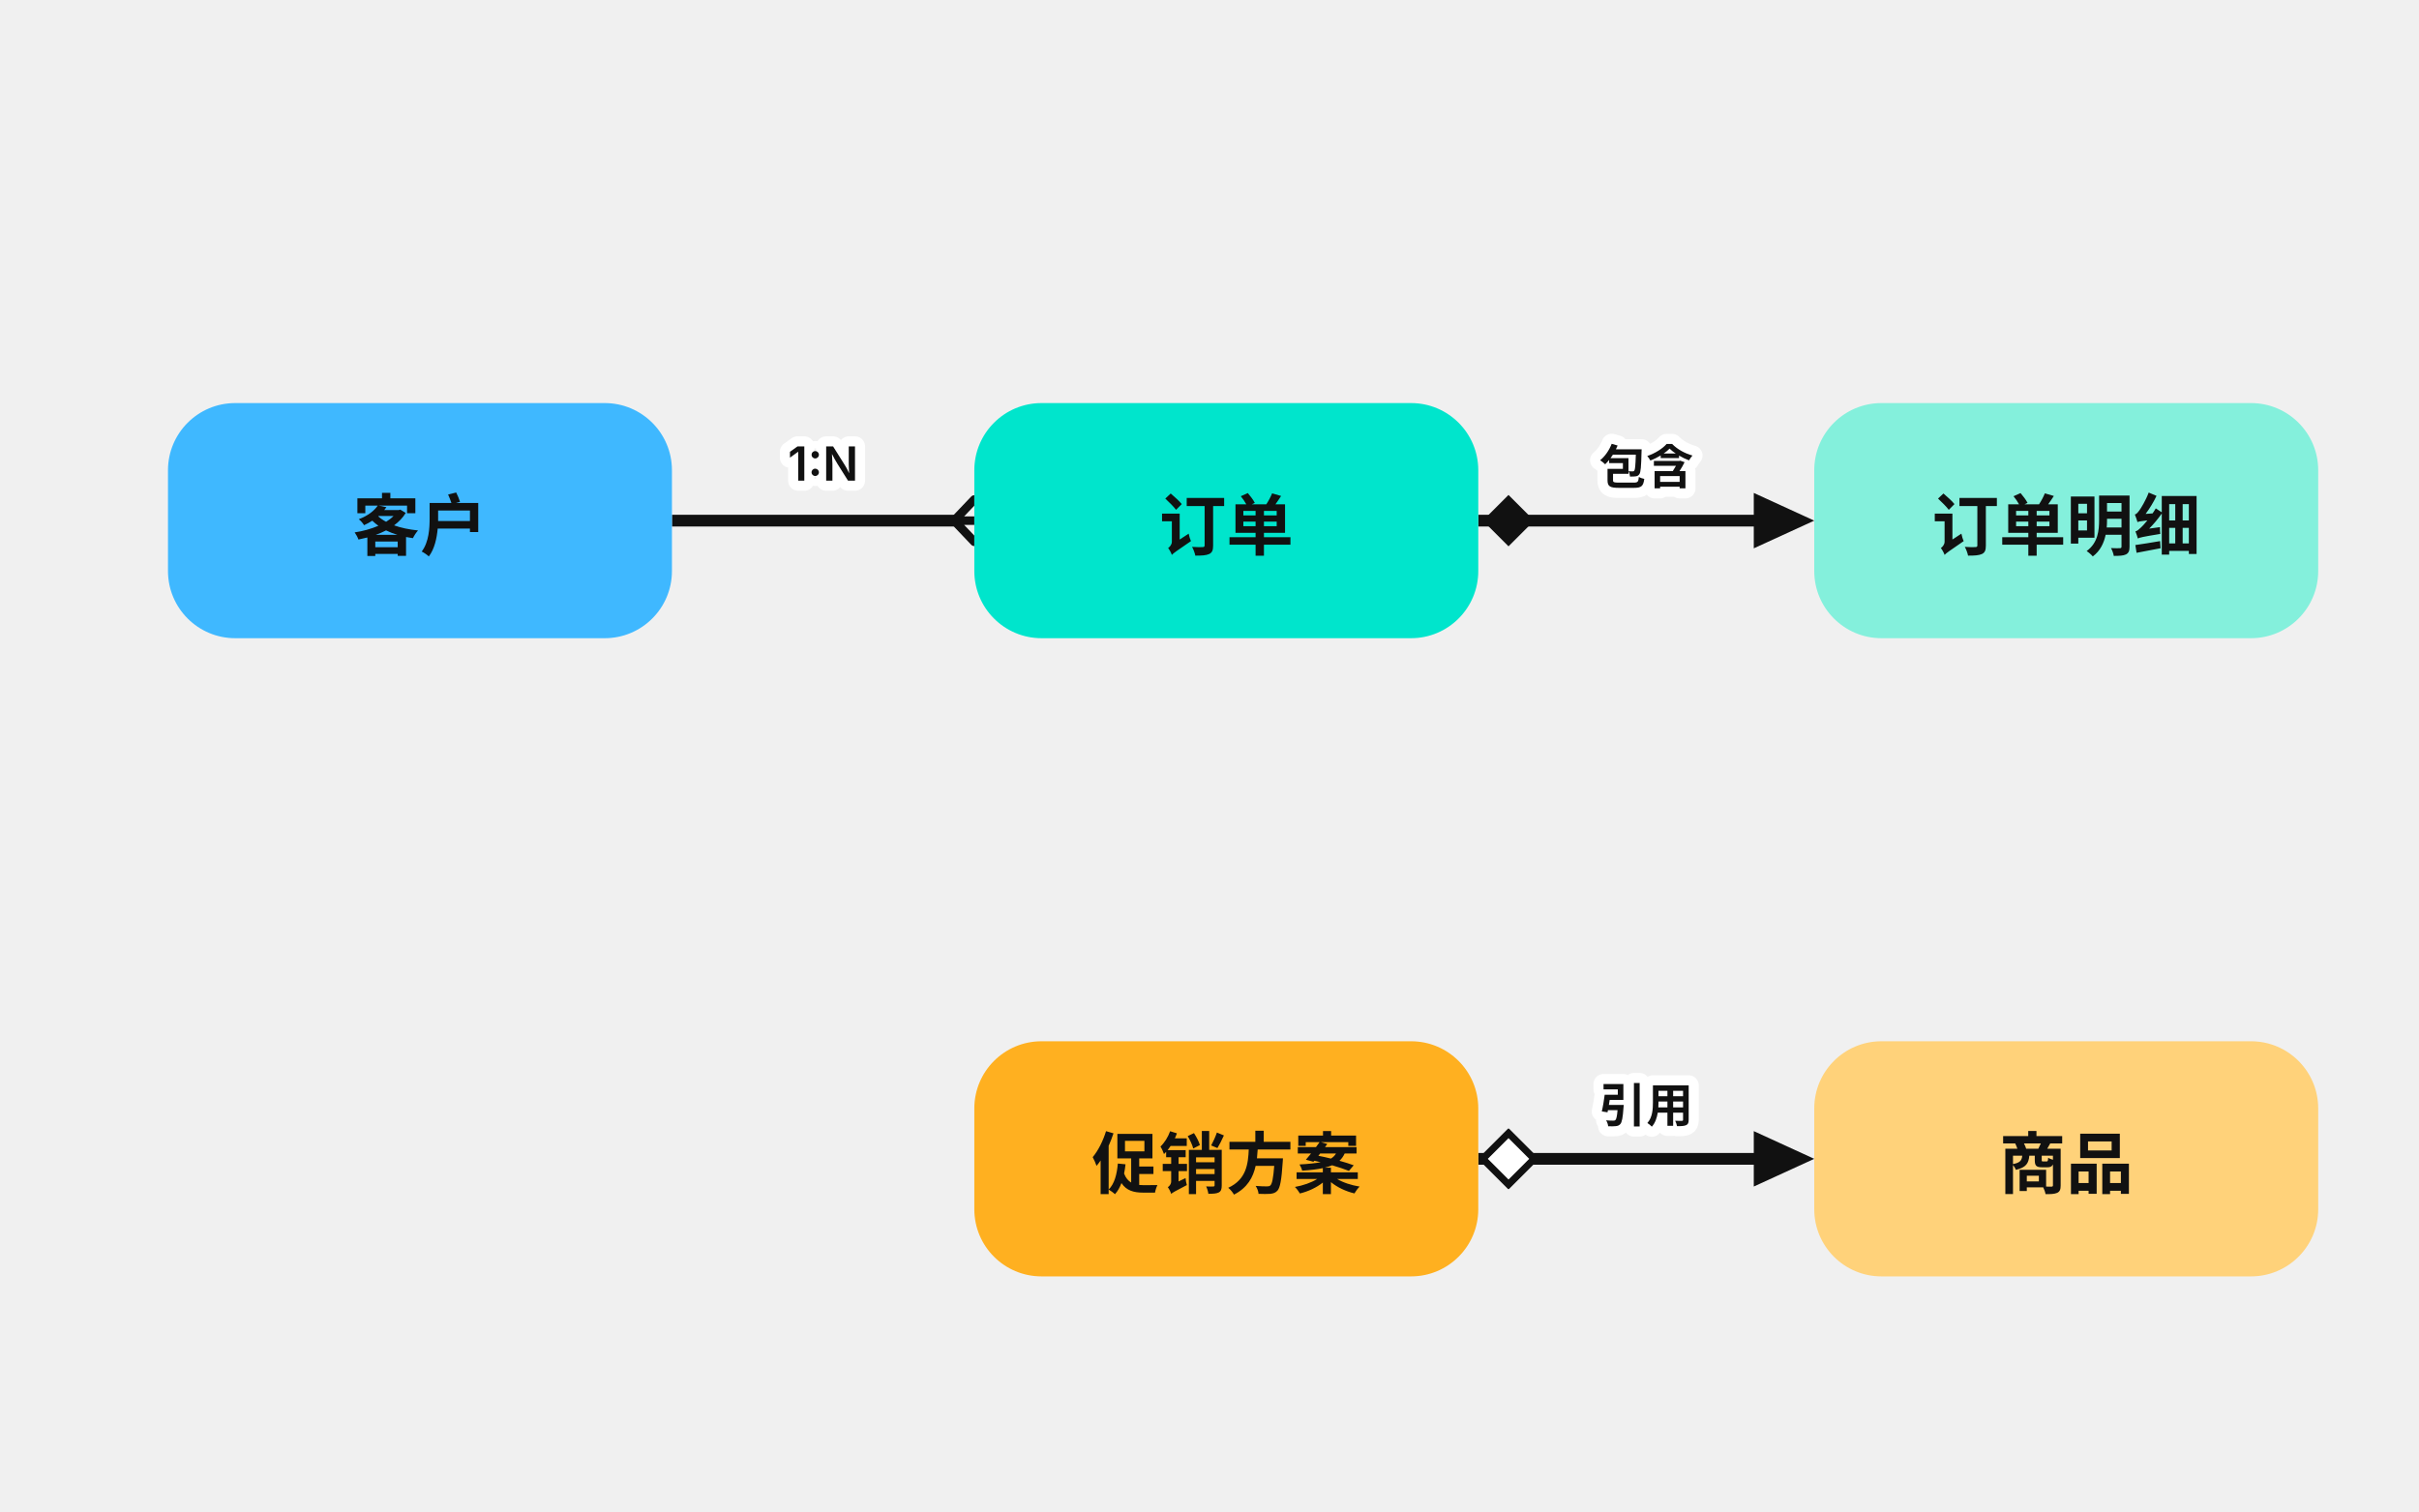
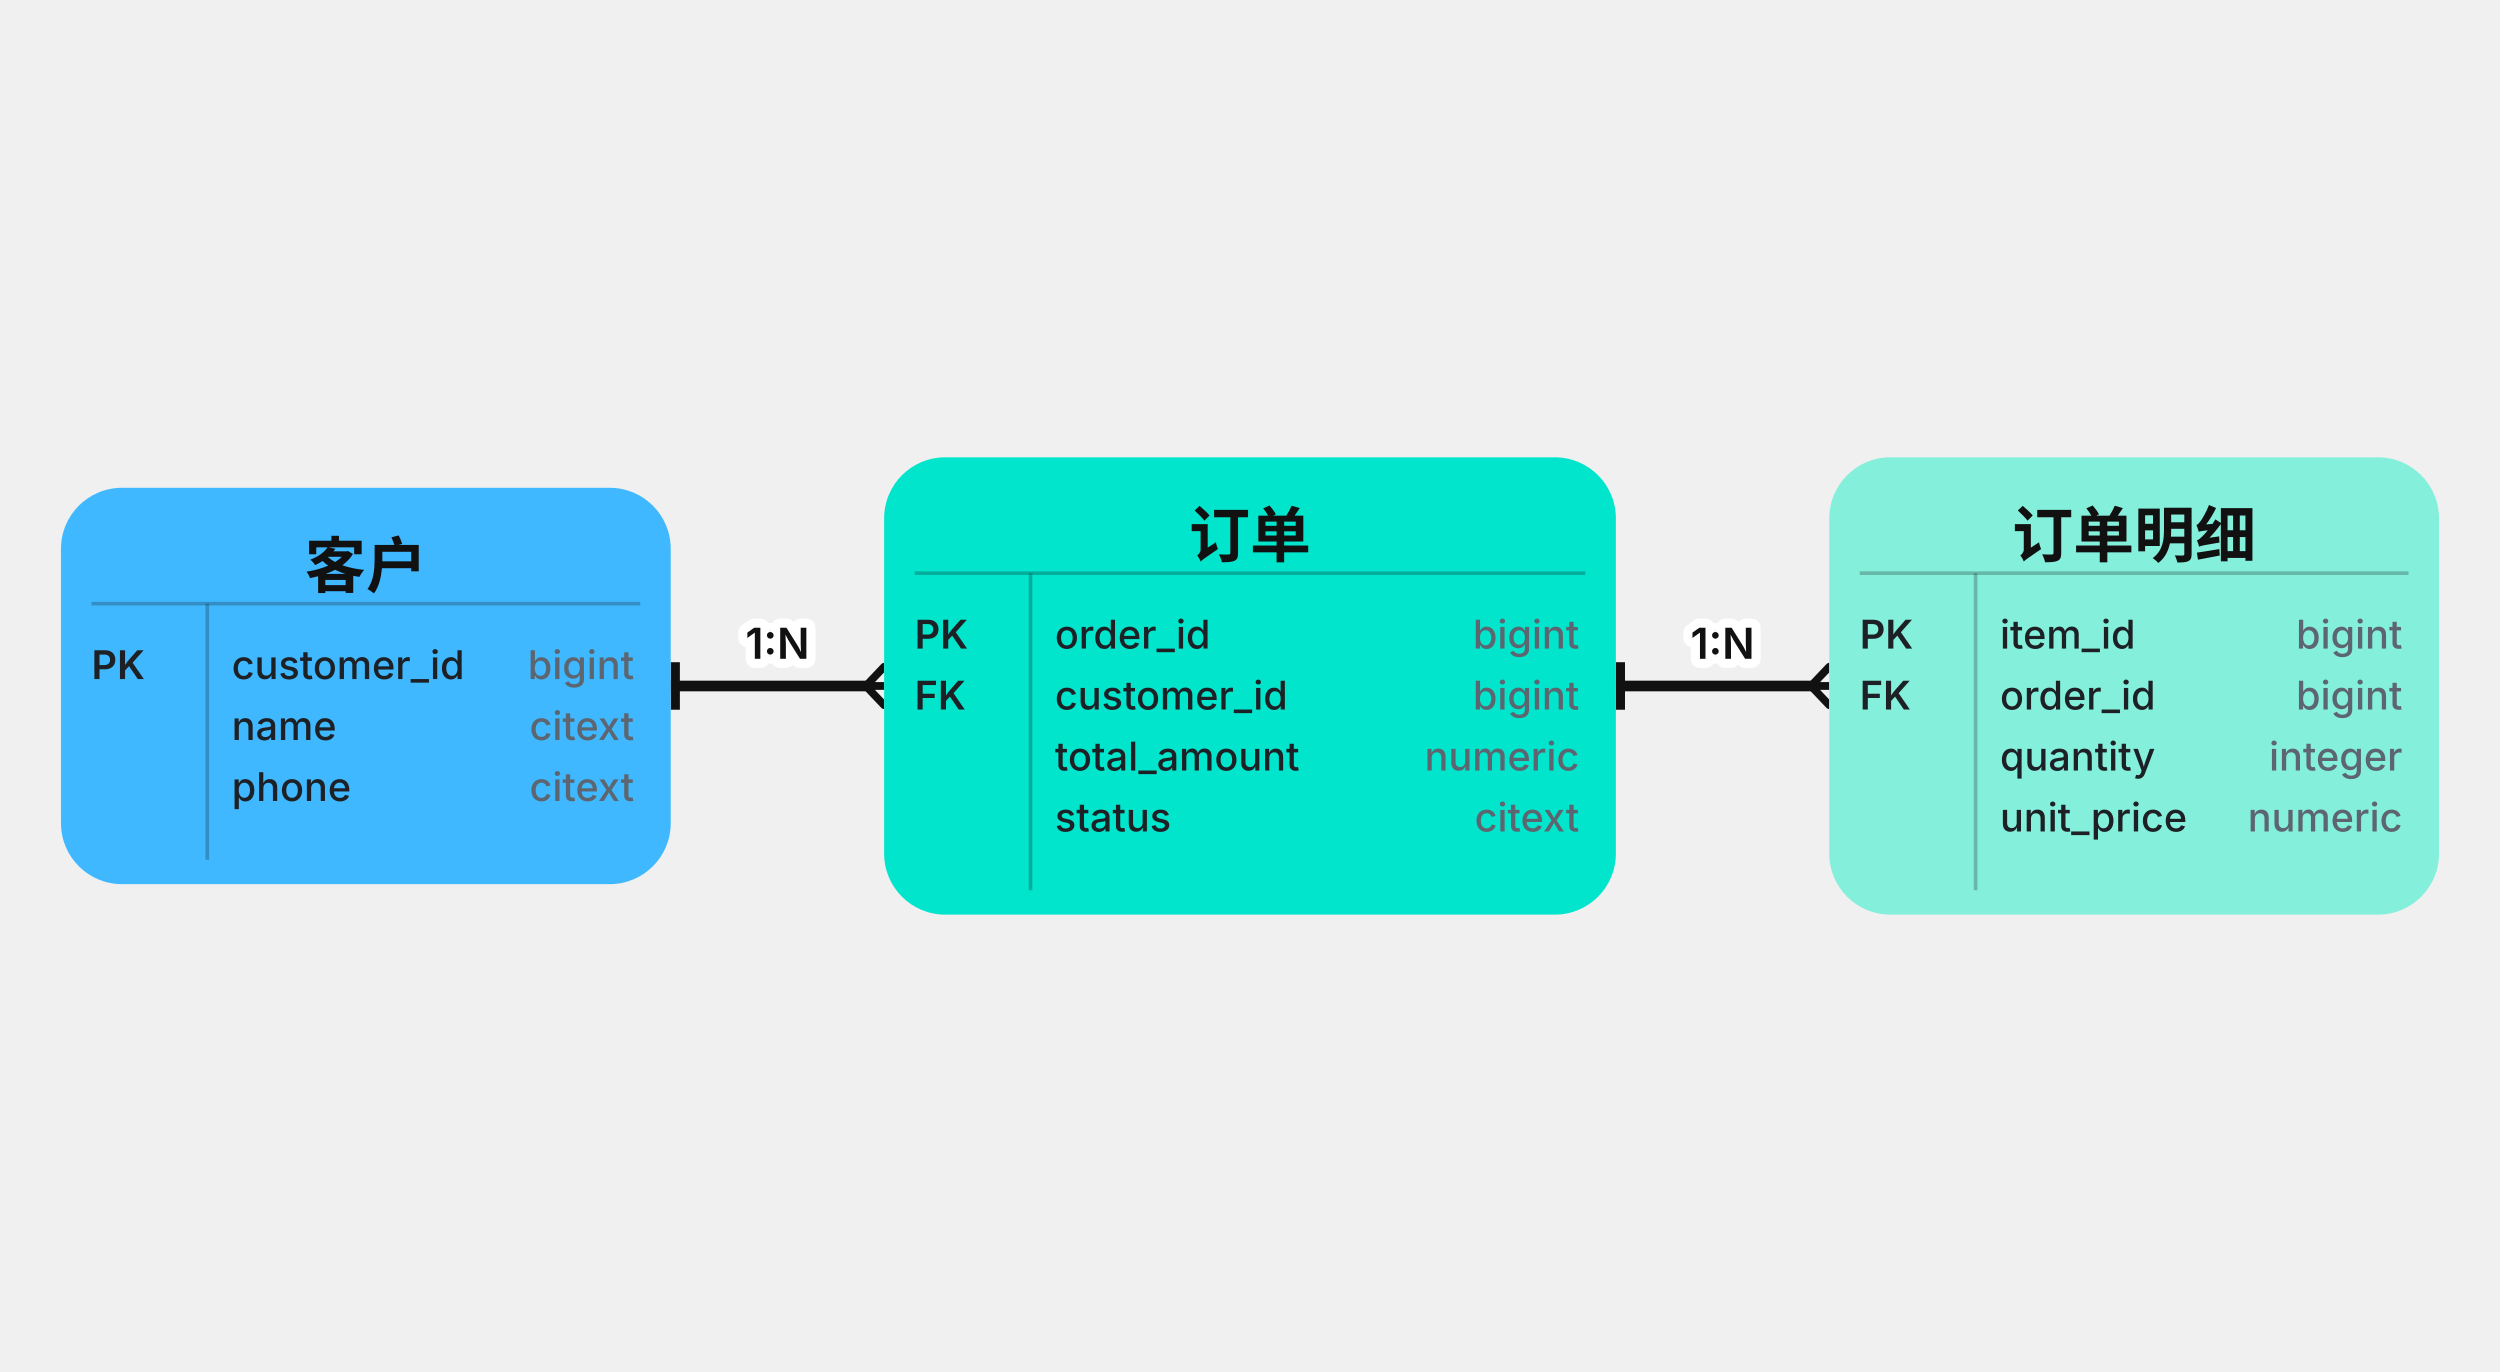
- <svg xmlns="http://www.w3.org/2000/svg" viewBox="0 0 720 450" class="slide" role="img">
+ <svg xmlns="http://www.w3.org/2000/svg" viewBox="0 0 820 450" class="slide" role="img">
  <style>/* Diagram styles: white canvas, bright fills, bold labels, solid directional arrows. */
.slide { display: block; width: 100%; height: auto; background: #fff; font-family: "PingFang SC", -apple-system, BlinkMacSystemFont, "Helvetica Neue", "Microsoft YaHei", sans-serif; }
.slide text { dominant-baseline: central; text-anchor: middle; }
.slide-box-label { font-size: 20px; font-weight: 700; fill: #111; }
.slide-box--sm .slide-box-label { font-size: 9.5px; }
.slide-box-value { font-size: 13px; font-weight: 500; fill: #1d2125; }
/* 类图分栏：成员行左对齐小字，分隔线为压暗细线 */
.slide text.slide-box-member { font-size: 13px; font-weight: 500; fill: #1d2125; text-anchor: start; }
+ /* ER 行三列：key 列加粗，type 列压暗并右对齐（与 member 同优先级、靠后出现以覆盖 text-anchor） */
+ .slide text.slide-box-key { font-weight: 600; }
+ .slide text.slide-box-type { fill: #5d6670; text-anchor: end; }
.slide-box-divider { stroke: #111; stroke-width: 1.2; opacity: .25; }
.slide-box-label.is-muted, .slide-box-value.is-muted { fill: #5d6670; }
/* 节点图标：与文字同墨色的线条图标，位于框顶，不占语义 */
.slide-icon { fill: none; stroke: #111; stroke-width: 1.8; stroke-linecap: round; stroke-linejoin: round; }
.slide-badge { font-size: 13px; font-weight: 800; }
.slide-group-title { font-size: 16px; font-weight: 700; fill: #111; }
.slide-arrow { fill: none; stroke: #111; stroke-width: 3.5; stroke-linejoin: round; }
.slide-arrow--sm { stroke-width: 1.6; }
.slide-arrow--blocked { stroke: #e0245e; stroke-dasharray: 9 7; }
/* 返回/响应（reply）用虚线：UML 交互图里同步调用是实线、返回是虚线；箭头形状（实心/开放）由 diagram.js 的 heads 决定。 */
.slide-arrow--reply { stroke-dasharray: 9 7; }
.slide-arrow-label { font-size: 14px; font-weight: 600; fill: #111; paint-order: stroke; stroke: #fff; stroke-width: 6px; stroke-linejoin: round; }
.slide-arrow-label--blocked { fill: #c41d4f; }
.slide-note { font-size: 13px; font-weight: 500; fill: #5d6670; }
.slide-note--warn { fill: #c41d4f; font-weight: 700; }
/* 生命线（时序风格）与结束短杠：压暗虚线，只做时间轴示意，不表示关系强度。 */
.slide-lifeline { fill: none; stroke: #111; stroke-width: 1.5; stroke-dasharray: 7 7; opacity: .35; }
.slide-lifeline-end { fill: none; stroke: #111; stroke-width: 1.5; opacity: .35; }
</style>
  <defs>
    <marker id="diagram-8-head-flow" viewBox="0 0 12 12" refX="8" refY="6" markerWidth="18" markerHeight="18" orient="auto" markerUnits="userSpaceOnUse">
      <path d="M 0 0.5 L 12 6 L 0 11.5 z" fill="#111" />
    </marker>
    <marker id="diagram-8-head-flow-sm" viewBox="0 0 12 12" refX="8" refY="6" markerWidth="9.9" markerHeight="9.9" orient="auto" markerUnits="userSpaceOnUse">
      <path d="M 0 0.5 L 12 6 L 0 11.5 z" fill="#111" />
    </marker>
    <marker id="diagram-8-head-async" viewBox="0 0 12 12" refX="8" refY="6" markerWidth="18" markerHeight="18" orient="auto" markerUnits="userSpaceOnUse">
      <path d="M 0.5 1 L 11.5 6 L 0.5 11" fill="none" stroke="#111" stroke-width="2" stroke-linejoin="round" stroke-linecap="round" />
    </marker>
    <marker id="diagram-8-head-async-sm" viewBox="0 0 12 12" refX="8" refY="6" markerWidth="9.9" markerHeight="9.9" orient="auto" markerUnits="userSpaceOnUse">
      <path d="M 0.5 1 L 11.5 6 L 0.5 11" fill="none" stroke="#111" stroke-width="2" stroke-linejoin="round" stroke-linecap="round" />
    </marker>
    <marker id="diagram-8-head-reply" viewBox="0 0 12 12" refX="8" refY="6" markerWidth="18" markerHeight="18" orient="auto" markerUnits="userSpaceOnUse">
      <path d="M 0.5 1 L 11.5 6 L 0.5 11" fill="none" stroke="#111" stroke-width="2" stroke-linejoin="round" stroke-linecap="round" />
    </marker>
    <marker id="diagram-8-head-reply-sm" viewBox="0 0 12 12" refX="8" refY="6" markerWidth="9.9" markerHeight="9.9" orient="auto" markerUnits="userSpaceOnUse">
      <path d="M 0.5 1 L 11.5 6 L 0.5 11" fill="none" stroke="#111" stroke-width="2" stroke-linejoin="round" stroke-linecap="round" />
    </marker>
    <marker id="diagram-8-head-blocked" viewBox="0 0 12 12" refX="8" refY="6" markerWidth="18" markerHeight="18" orient="auto" markerUnits="userSpaceOnUse">
      <path d="M 0 0.5 L 12 6 L 0 11.5 z" fill="#e0245e" />
    </marker>
    <marker id="diagram-8-head-blocked-sm" viewBox="0 0 12 12" refX="8" refY="6" markerWidth="9.9" markerHeight="9.9" orient="auto" markerUnits="userSpaceOnUse">
      <path d="M 0 0.5 L 12 6 L 0 11.5 z" fill="#e0245e" />
    </marker>
    <marker id="diagram-8-head-many" viewBox="0 0 12 12" refX="8" refY="6" markerWidth="18" markerHeight="18" orient="auto" markerUnits="userSpaceOnUse">
      <path d="M 8 6 L 12 1.8 M 8 6 L 12 6 M 8 6 L 12 10.2" fill="none" stroke="#111" stroke-width="1.7" stroke-linecap="round" />
    </marker>
    <marker id="diagram-8-head-many-sm" viewBox="0 0 12 12" refX="8" refY="6" markerWidth="9.9" markerHeight="9.9" orient="auto" markerUnits="userSpaceOnUse">
      <path d="M 8 6 L 12 1.8 M 8 6 L 12 6 M 8 6 L 12 10.2" fill="none" stroke="#111" stroke-width="1.7" stroke-linecap="round" />
    </marker>
+     <marker id="diagram-8-head-one" viewBox="0 0 12 12" refX="11" refY="6" markerWidth="18" markerHeight="18" orient="auto" markerUnits="userSpaceOnUse">
+       <path d="M 11 0.8 L 11 11.2" fill="none" stroke="#111" stroke-width="2.4" />
+     </marker>
+     <marker id="diagram-8-head-one-sm" viewBox="0 0 12 12" refX="11" refY="6" markerWidth="9.9" markerHeight="9.9" orient="auto" markerUnits="userSpaceOnUse">
+       <path d="M 11 0.8 L 11 11.2" fill="none" stroke="#111" stroke-width="2.4" />
+     </marker>
    <marker id="diagram-8-start-compose" viewBox="0 0 12 12" refX="0" refY="6" markerWidth="18" markerHeight="18" orient="auto" markerUnits="userSpaceOnUse">
      <path d="M 6 0.9 L 11.1 6 L 6 11.1 L 0.9 6 Z" fill="#111" stroke="none" stroke-width="1.4" />
    </marker>
    <marker id="diagram-8-start-compose-sm" viewBox="0 0 12 12" refX="0" refY="6" markerWidth="9.9" markerHeight="9.9" orient="auto" markerUnits="userSpaceOnUse">
      <path d="M 6 0.9 L 11.1 6 L 6 11.1 L 0.9 6 Z" fill="#111" stroke="none" stroke-width="1.4" />
    </marker>
    <marker id="diagram-8-start-aggregate" viewBox="0 0 12 12" refX="0" refY="6" markerWidth="18" markerHeight="18" orient="auto" markerUnits="userSpaceOnUse">
      <path d="M 6 0.9 L 11.1 6 L 6 11.1 L 0.9 6 Z" fill="#fff" stroke="#111" stroke-width="1.4" />
    </marker>
    <marker id="diagram-8-start-aggregate-sm" viewBox="0 0 12 12" refX="0" refY="6" markerWidth="9.9" markerHeight="9.9" orient="auto" markerUnits="userSpaceOnUse">
      <path d="M 6 0.9 L 11.1 6 L 6 11.1 L 0.9 6 Z" fill="#fff" stroke="#111" stroke-width="1.4" />
+     </marker>
+     <marker id="diagram-8-start-one" viewBox="0 0 12 12" refX="0" refY="6" markerWidth="18" markerHeight="18" orient="auto" markerUnits="userSpaceOnUse">
+       <path d="M 0.8 0.8 L 0.8 11.2" fill="none" stroke="#111" stroke-width="2.4" />
+     </marker>
+     <marker id="diagram-8-start-one-sm" viewBox="0 0 12 12" refX="0" refY="6" markerWidth="9.9" markerHeight="9.9" orient="auto" markerUnits="userSpaceOnUse">
+       <path d="M 0.8 0.8 L 0.8 11.2" fill="none" stroke="#111" stroke-width="2.4" />
+     </marker>
+     <marker id="diagram-8-start-many" viewBox="0 0 12 12" refX="0" refY="6" markerWidth="18" markerHeight="18" orient="auto" markerUnits="userSpaceOnUse">
+       <path d="M 11.2 6 L 0.8 1.8 M 11.2 6 L 0.8 6 M 11.2 6 L 0.8 10.2" fill="none" stroke="#111" stroke-width="1.7" stroke-linecap="round" />
+     </marker>
+     <marker id="diagram-8-start-many-sm" viewBox="0 0 12 12" refX="0" refY="6" markerWidth="9.9" markerHeight="9.9" orient="auto" markerUnits="userSpaceOnUse">
+       <path d="M 11.2 6 L 0.8 1.8 M 11.2 6 L 0.8 6 M 11.2 6 L 0.8 10.2" fill="none" stroke="#111" stroke-width="1.7" stroke-linecap="round" />
    </marker>
    <filter id="diagram-8-shadow" x="-20%" y="-20%" width="140%" height="140%">
      <feDropShadow dx="0" dy="2" stdDeviation="5" flood-color="#000" flood-opacity=".12" />
    </filter>
  </defs>
  <g class="slide-lifelines" />
  <g class="slide-arrows">
-     <path d="M 200 155 L 284 155" class="slide-arrow slide-arrow--many" marker-end="url(#diagram-8-head-many)" />
-     <path d="M 440 155 L 534 155" class="slide-arrow slide-arrow--flow" marker-end="url(#diagram-8-head-flow)" marker-start="url(#diagram-8-start-compose)" />
-     <path d="M 440 345 L 534 345" class="slide-arrow slide-arrow--flow" marker-end="url(#diagram-8-head-flow)" marker-start="url(#diagram-8-start-aggregate)" />
+     <path d="M 220 225 L 284 225" class="slide-arrow slide-arrow--many" marker-end="url(#diagram-8-head-many)" marker-start="url(#diagram-8-start-one)" />
+     <path d="M 530 225 L 594 225" class="slide-arrow slide-arrow--many" marker-end="url(#diagram-8-head-many)" marker-start="url(#diagram-8-start-one)" />
  </g>
  <g class="slide-boxes">
    <g class="slide-box" data-id="customer" data-shape="rect">
-       <rect x="50" y="120" width="150" height="70" rx="20" class="slide-shape" fill="#3fb8ff" stroke="none" stroke-width="3" />
-       <text x="125" y="155" class="slide-box-label">
-         <tspan x="125" dy="0em">客户</tspan>
+       <rect x="20" y="160" width="200" height="130" rx="20" class="slide-shape" fill="#3fb8ff" stroke="none" stroke-width="3" />
+       <text x="120" y="184" class="slide-box-label">
+         <tspan x="120" dy="0em">客户</tspan>
+       </text>
+       <path class="slide-box-divider" d="M 30 198 L 210 198" />
+       <path class="slide-box-divider" d="M 68 198 L 68 282" />
+       <text x="30" y="218" class="slide-box-member slide-box-key">
+         <tspan x="30" dy="0em">PK</tspan>
+       </text>
+       <text x="76" y="218" class="slide-box-member">
+         <tspan x="76" dy="0em">customer_id</tspan>
+       </text>
+       <text x="208" y="218" class="slide-box-member slide-box-type">
+         <tspan x="208" dy="0em">bigint</tspan>
+       </text>
+       <text x="76" y="238" class="slide-box-member">
+         <tspan x="76" dy="0em">name</tspan>
+       </text>
+       <text x="208" y="238" class="slide-box-member slide-box-type">
+         <tspan x="208" dy="0em">citext</tspan>
+       </text>
+       <text x="76" y="258" class="slide-box-member">
+         <tspan x="76" dy="0em">phone</tspan>
+       </text>
+       <text x="208" y="258" class="slide-box-member slide-box-type">
+         <tspan x="208" dy="0em">citext</tspan>
      </text>
    </g>
    <g class="slide-box" data-id="order" data-shape="rect">
-       <rect x="290" y="120" width="150" height="70" rx="20" class="slide-shape" fill="#00e5cc" stroke="none" stroke-width="3" />
-       <text x="365" y="155" class="slide-box-label">
-         <tspan x="365" dy="0em">订单</tspan>
+       <rect x="290" y="150" width="240" height="150" rx="20" class="slide-shape" fill="#00e5cc" stroke="none" stroke-width="3" />
+       <text x="410" y="174" class="slide-box-label">
+         <tspan x="410" dy="0em">订单</tspan>
+       </text>
+       <path class="slide-box-divider" d="M 300 188 L 520 188" />
+       <path class="slide-box-divider" d="M 338 188 L 338 292" />
+       <text x="300" y="208" class="slide-box-member slide-box-key">
+         <tspan x="300" dy="0em">PK</tspan>
+       </text>
+       <text x="346" y="208" class="slide-box-member">
+         <tspan x="346" dy="0em">order_id</tspan>
+       </text>
+       <text x="518" y="208" class="slide-box-member slide-box-type">
+         <tspan x="518" dy="0em">bigint</tspan>
+       </text>
+       <text x="300" y="228" class="slide-box-member slide-box-key">
+         <tspan x="300" dy="0em">FK</tspan>
+       </text>
+       <text x="346" y="228" class="slide-box-member">
+         <tspan x="346" dy="0em">customer_id</tspan>
+       </text>
+       <text x="518" y="228" class="slide-box-member slide-box-type">
+         <tspan x="518" dy="0em">bigint</tspan>
+       </text>
+       <text x="346" y="248" class="slide-box-member">
+         <tspan x="346" dy="0em">total_amount</tspan>
+       </text>
+       <text x="518" y="248" class="slide-box-member slide-box-type">
+         <tspan x="518" dy="0em">numeric</tspan>
+       </text>
+       <text x="346" y="268" class="slide-box-member">
+         <tspan x="346" dy="0em">status</tspan>
+       </text>
+       <text x="518" y="268" class="slide-box-member slide-box-type">
+         <tspan x="518" dy="0em">citext</tspan>
      </text>
    </g>
    <g class="slide-box" data-id="item" data-shape="rect">
-       <rect x="540" y="120" width="150" height="70" rx="20" class="slide-shape" fill="#84f0dc" stroke="none" stroke-width="3" />
-       <text x="615" y="155" class="slide-box-label">
-         <tspan x="615" dy="0em">订单明细</tspan>
-       </text>
-     </g>
-     <g class="slide-box" data-id="promo" data-shape="rect">
-       <rect x="290" y="310" width="150" height="70" rx="20" class="slide-shape" fill="#ffb020" stroke="none" stroke-width="3" />
-       <text x="365" y="345" class="slide-box-label">
-         <tspan x="365" dy="0em">促销方案</tspan>
-       </text>
-     </g>
-     <g class="slide-box" data-id="goods" data-shape="rect">
-       <rect x="540" y="310" width="150" height="70" rx="20" class="slide-shape" fill="#ffd27a" stroke="none" stroke-width="3" />
-       <text x="615" y="345" class="slide-box-label">
-         <tspan x="615" dy="0em">商品</tspan>
+       <rect x="600" y="150" width="200" height="150" rx="20" class="slide-shape" fill="#84f0dc" stroke="none" stroke-width="3" />
+       <text x="700" y="174" class="slide-box-label">
+         <tspan x="700" dy="0em">订单明细</tspan>
+       </text>
+       <path class="slide-box-divider" d="M 610 188 L 790 188" />
+       <path class="slide-box-divider" d="M 648 188 L 648 292" />
+       <text x="610" y="208" class="slide-box-member slide-box-key">
+         <tspan x="610" dy="0em">PK</tspan>
+       </text>
+       <text x="656" y="208" class="slide-box-member">
+         <tspan x="656" dy="0em">item_id</tspan>
+       </text>
+       <text x="788" y="208" class="slide-box-member slide-box-type">
+         <tspan x="788" dy="0em">bigint</tspan>
+       </text>
+       <text x="610" y="228" class="slide-box-member slide-box-key">
+         <tspan x="610" dy="0em">FK</tspan>
+       </text>
+       <text x="656" y="228" class="slide-box-member">
+         <tspan x="656" dy="0em">order_id</tspan>
+       </text>
+       <text x="788" y="228" class="slide-box-member slide-box-type">
+         <tspan x="788" dy="0em">bigint</tspan>
+       </text>
+       <text x="656" y="248" class="slide-box-member">
+         <tspan x="656" dy="0em">quantity</tspan>
+       </text>
+       <text x="788" y="248" class="slide-box-member slide-box-type">
+         <tspan x="788" dy="0em">integer</tspan>
+       </text>
+       <text x="656" y="268" class="slide-box-member">
+         <tspan x="656" dy="0em">unit_price</tspan>
+       </text>
+       <text x="788" y="268" class="slide-box-member slide-box-type">
+         <tspan x="788" dy="0em">numeric</tspan>
      </text>
    </g>
  </g>
  <g class="slide-arrow-labels">
-     <text x="245" y="138" class="slide-arrow-label slide-arrow-label--many">
-       <tspan x="245" dy="0em">1:N</tspan>
+     <text x="255" y="211" class="slide-arrow-label slide-arrow-label--many">
+       <tspan x="255" dy="0em">1:N</tspan>
    </text>
-     <text x="490" y="138" class="slide-arrow-label slide-arrow-label--flow">
-       <tspan x="490" dy="0em">包含</tspan>
-     </text>
-     <text x="490" y="328" class="slide-arrow-label slide-arrow-label--flow">
-       <tspan x="490" dy="0em">引用</tspan>
+     <text x="565" y="211" class="slide-arrow-label slide-arrow-label--many">
+       <tspan x="565" dy="0em">1:N</tspan>
    </text>
  </g>
</svg>
